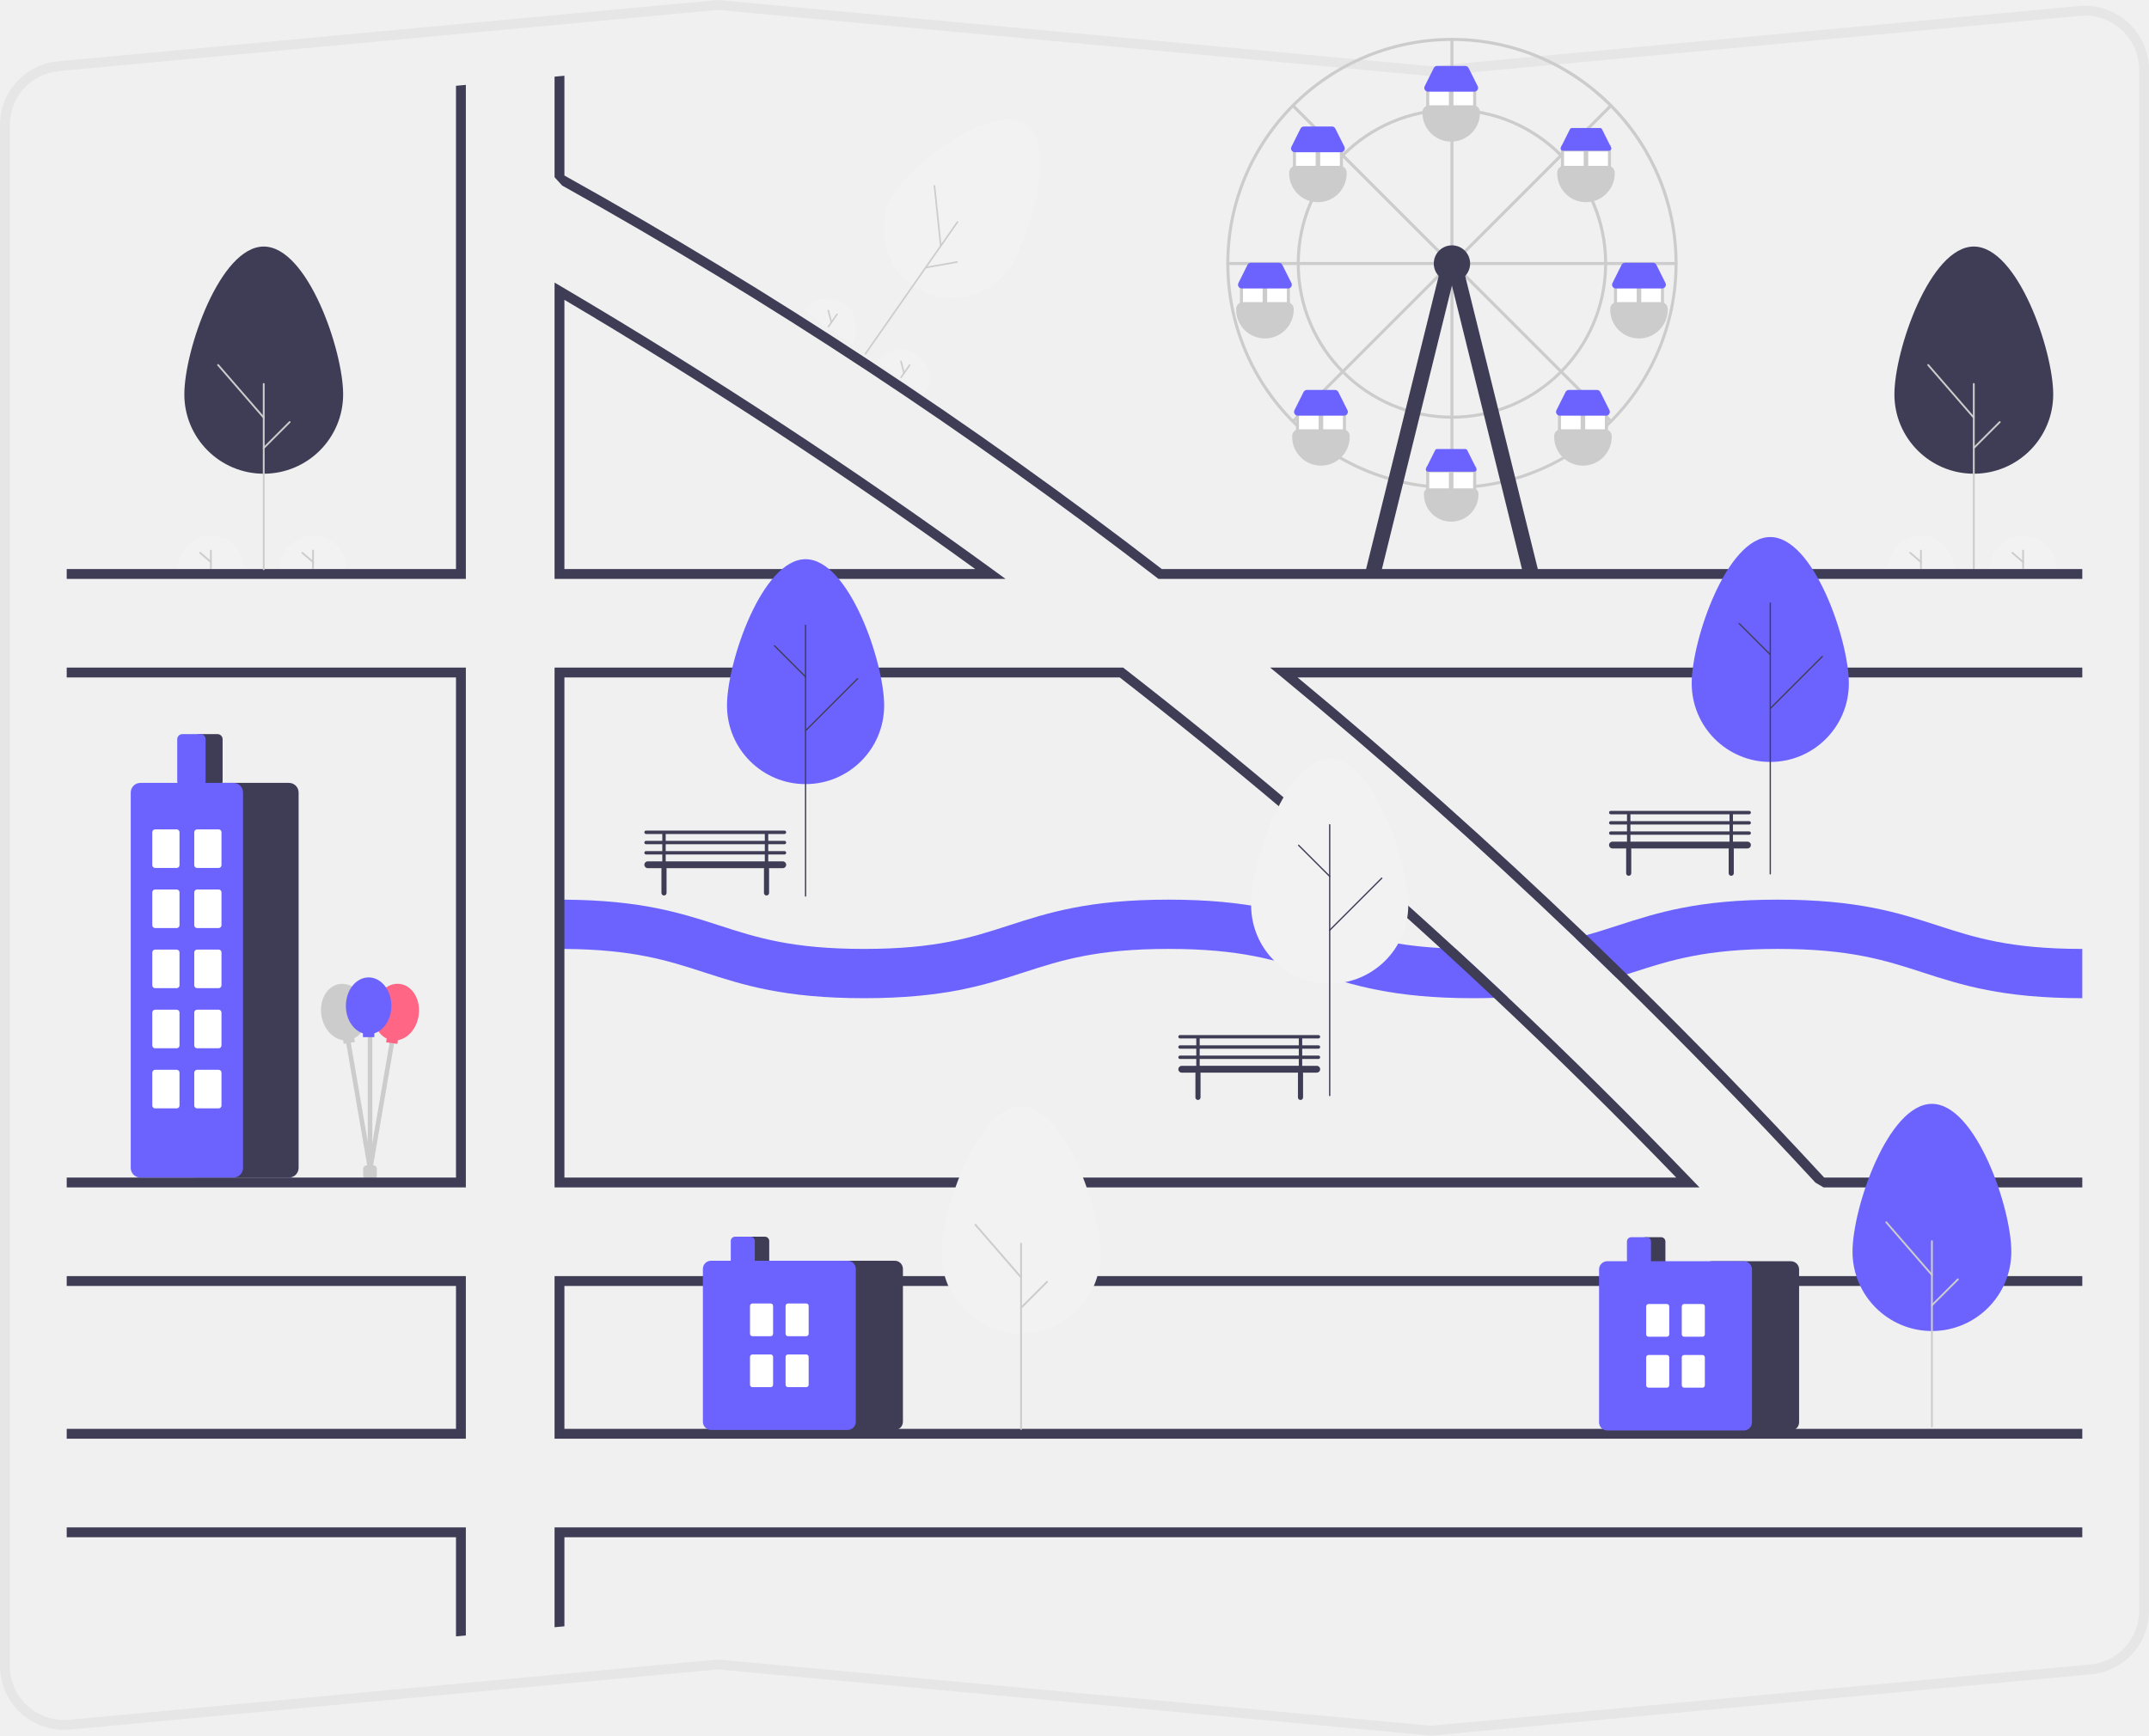
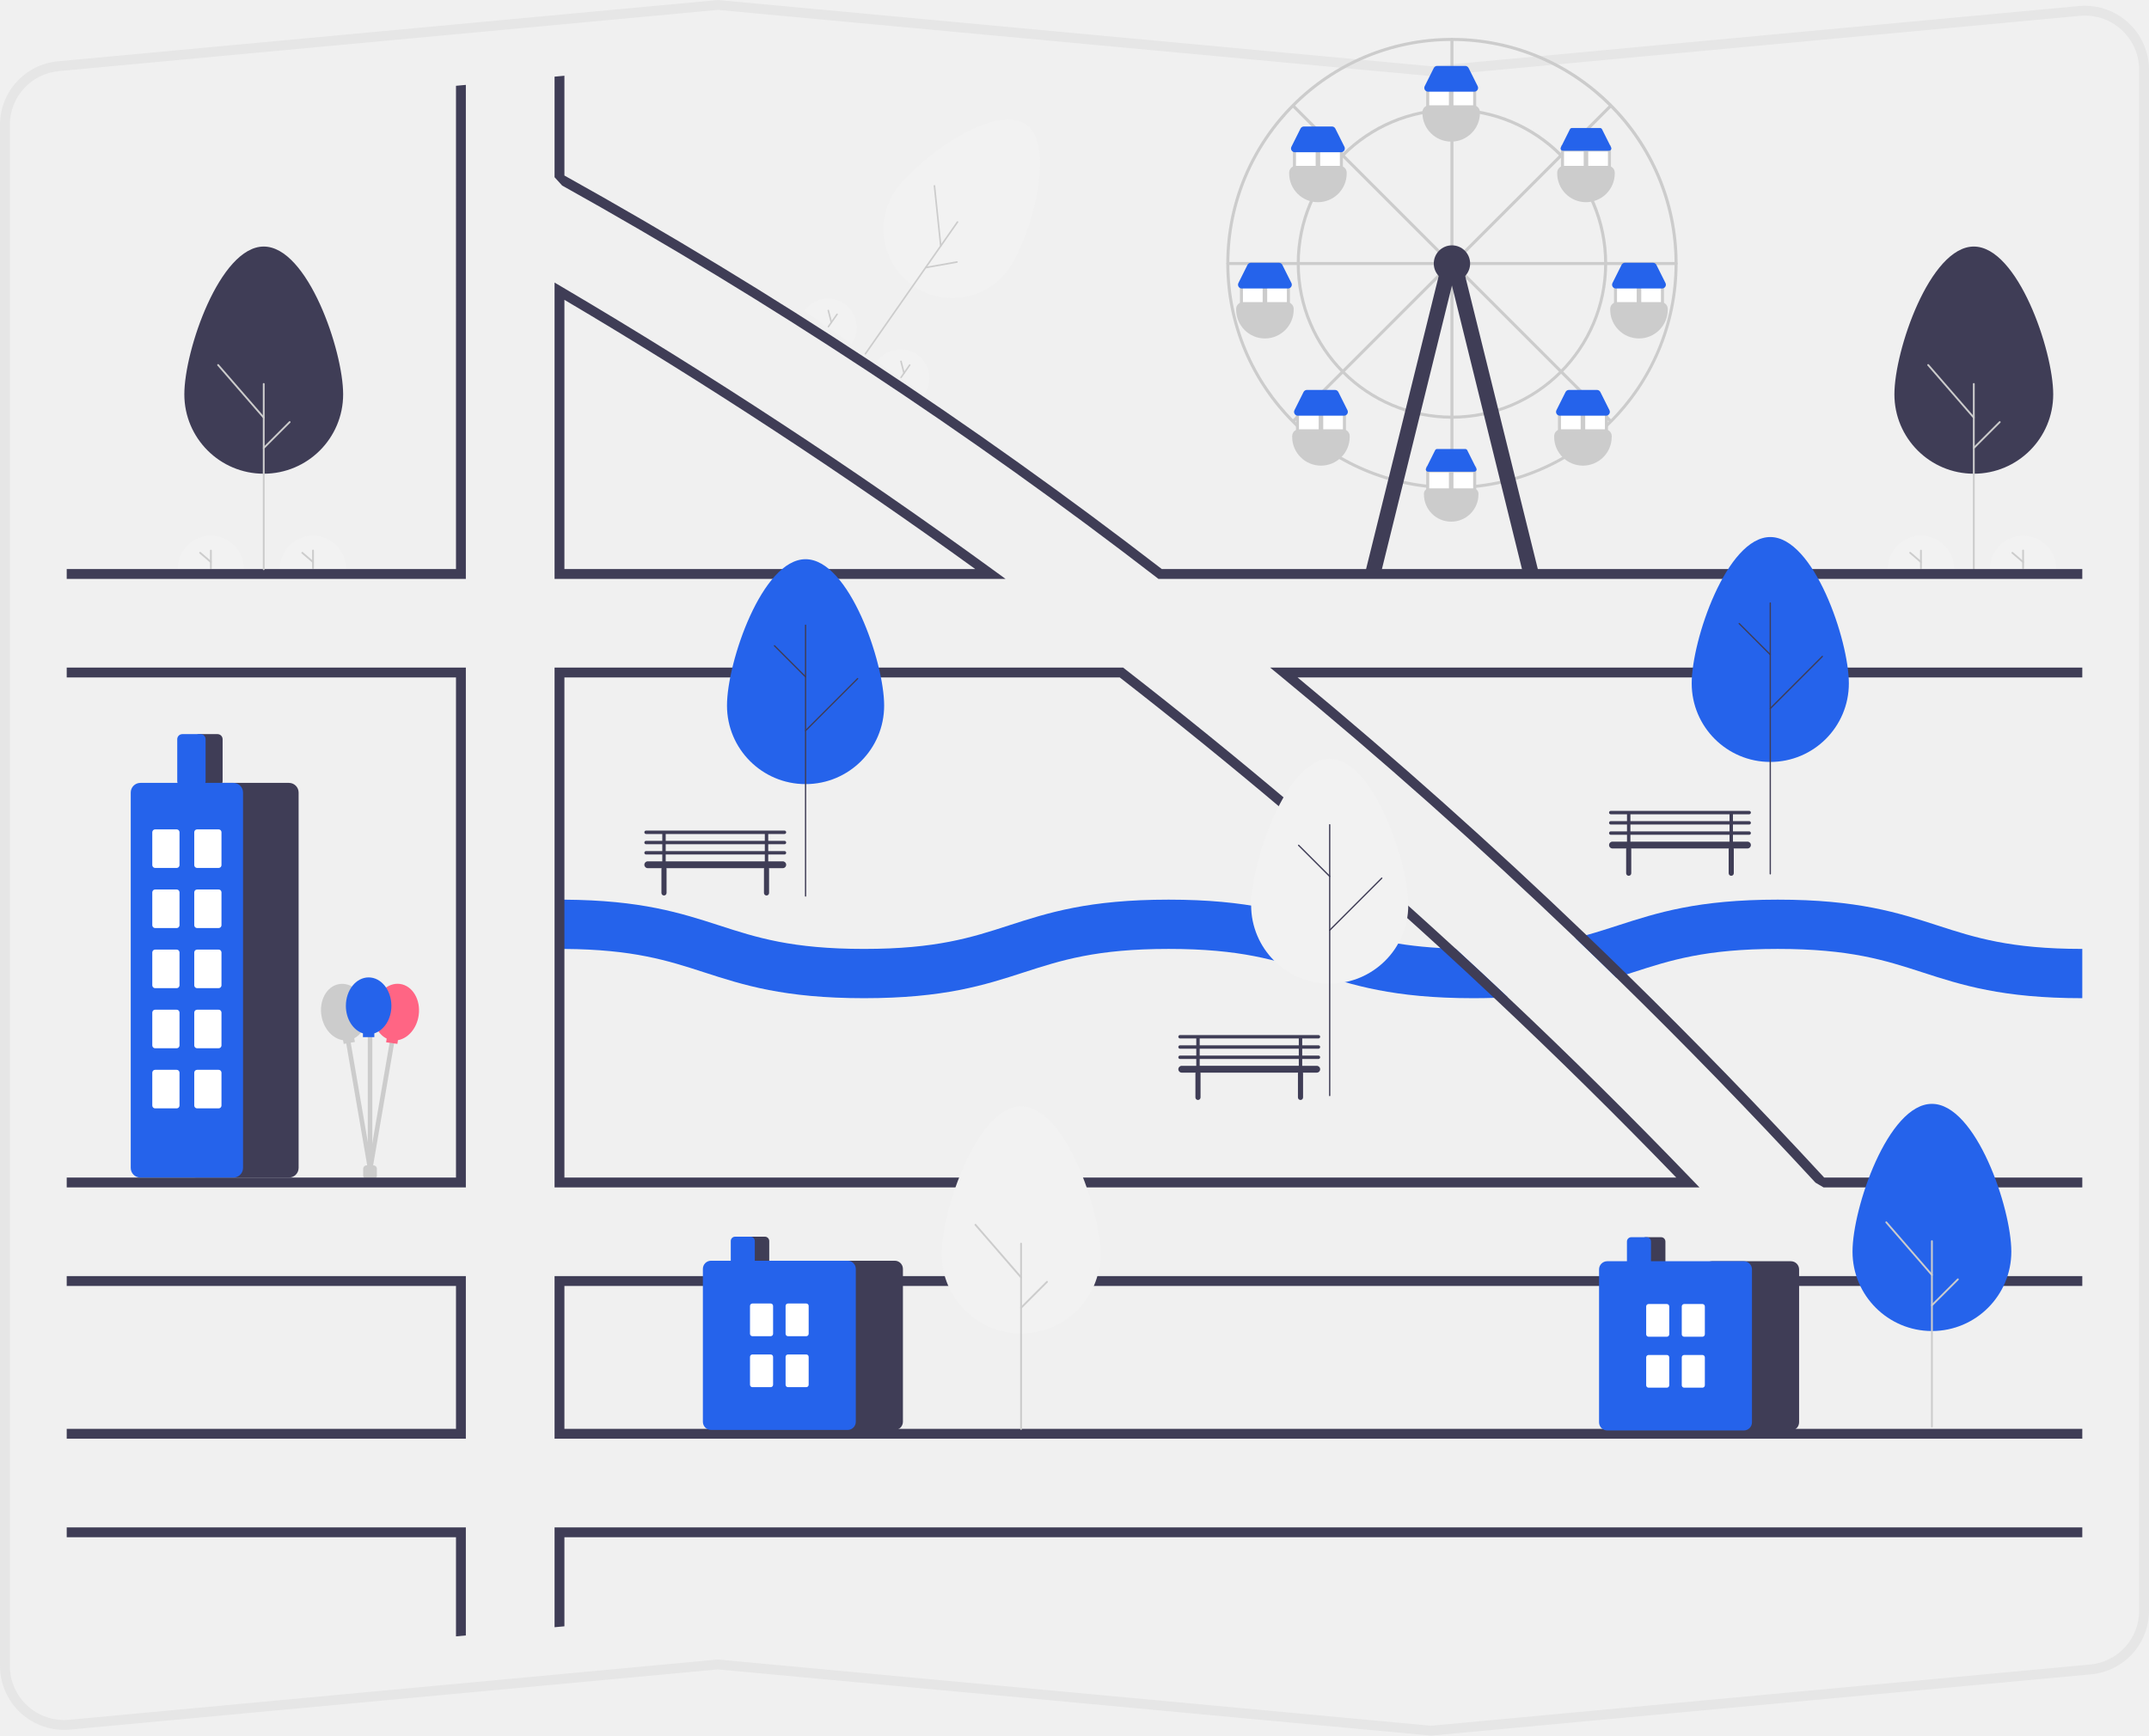
<svg xmlns="http://www.w3.org/2000/svg" data-name="Layer 1" width="721.112" height="582.535" viewBox="0 0 721.112 582.535">
  <path d="M364.762,554.448h-2.294a1.148,1.148,0,0,1-1.147-1.147v-2.294a1.148,1.148,0,0,1,1.147-1.147h2.294a1.148,1.148,0,0,1,1.147,1.147v2.294A1.148,1.148,0,0,1,364.762,554.448Z" transform="translate(-239.444 -158.7327)" fill="#ccc" />
  <path d="M363.658,551.921a.739.739,0,0,1-.13-.011.764.764,0,0,1-.624-.883l7.561-43.996a.765.765,0,0,1,1.507.259L364.411,551.286A.765.765,0,0,1,363.658,551.921Z" transform="translate(-239.444 -158.7327)" fill="#ccc" />
  <path d="M363.657,551.921a.765.765,0,0,1-.753-.635l-7.561-43.996a.765.765,0,0,1,1.507-.259l7.561,43.996a.764.764,0,0,1-.624.883A.741.741,0,0,1,363.657,551.921Z" transform="translate(-239.444 -158.7327)" fill="#ccc" />
  <path d="M379.935,499.5c.737-5.221-2.051-9.932-6.228-10.521s-8.16,3.165-8.897,8.386c-.622,4.403,1.269,8.433,4.381,9.945l-.177,1.255,3.781.534.177-1.255C376.38,507.253,379.313,503.904,379.935,499.5Z" transform="translate(-239.444 -158.7327)" fill="#ff6584" />
  <path d="M362.376,497.124c-.905-5.195-5.007-8.819-9.163-8.095s-6.791,5.522-5.886,10.716c.763,4.381,3.802,7.634,7.228,8.115l.218,1.249,3.762-.655-.218-1.249C361.379,505.594,363.139,501.505,362.376,497.124Z" transform="translate(-239.444 -158.7327)" fill="#ccc" />
  <path d="M363.615,551.008a.765.765,0,0,1-.765-.765V505.016a.765.765,0,1,1,1.529,0v45.228A.765.765,0,0,1,363.615,551.008Z" transform="translate(-239.444 -158.7327)" fill="#ccc" />
-   <path d="M370.78,496.328c0-5.273-3.419-9.547-7.638-9.547s-7.638,4.275-7.638,9.547c0,4.447,2.436,8.173,5.728,9.234v1.268h3.819v-1.268C368.344,504.501,370.78,500.775,370.78,496.328Z" transform="translate(-239.444 -158.7327)" fill="#6c63ff" />
+   <path d="M370.78,496.328c0-5.273-3.419-9.547-7.638-9.547s-7.638,4.275-7.638,9.547c0,4.447,2.436,8.173,5.728,9.234v1.268h3.819v-1.268C368.344,504.501,370.78,500.775,370.78,496.328Z" transform="translate(-239.444 -158.7327)" fill="#2563eb" />
  <path d="M719.635,741.267l-.153-.015L480.366,719.04,262.93,739.239A21.498,21.498,0,0,1,239.444,717.834V200.707a21.402,21.402,0,0,1,19.509-21.405l221.413-20.568.153.015,239.115,22.212L937.07,160.761A21.498,21.498,0,0,1,960.556,182.166V699.293a21.402,21.402,0,0,1-19.509,21.406ZM480.366,715.718l.153.015,239.115,22.212,221.106-20.539a18.11,18.11,0,0,0,16.508-18.113V182.166a18.191,18.191,0,0,0-19.873-18.113L719.635,184.282l-.153-.015L480.366,162.055,259.259,182.594l-.153-1.646.153,1.646a18.11,18.11,0,0,0-16.508,18.113V717.834a18.191,18.191,0,0,0,19.873,18.113Z" transform="translate(-239.444 -158.7327)" fill="#e6e6e6" />
  <path d="M928.414,291.083c0-14.705-11.929-49.6-26.644-49.6s-26.644,34.895-26.644,49.6a26.644,26.644,0,0,0,53.288,0Z" transform="translate(-239.444 -158.7327)" fill="#3f3d56" />
  <path d="M901.769,350.084a.305.305,0,0,1-.305-.305V287.581a.305.305,0,0,1,.609,0v62.199A.305.305,0,0,1,901.769,350.084Z" transform="translate(-239.444 -158.7327)" fill="#ccc" />
  <path d="M901.77,299.202a.304.304,0,0,1-.23-.105l-15.324-17.672a.305.305,0,0,1,.46-.399l15.324,17.672a.305.305,0,0,1-.23.504Z" transform="translate(-239.444 -158.7327)" fill="#ccc" />
  <path d="M901.769,309.4a.305.305,0,0,1-.215-.52l8.707-8.707a.305.305,0,0,1,.431.431l-8.707,8.707A.304.304,0,0,1,901.769,309.4Z" transform="translate(-239.444 -158.7327)" fill="#ccc" />
  <path d="M872.911,349.68a11.123,11.123,0,0,1,22.247,0" transform="translate(-239.444 -158.7327)" fill="#f2f2f2" />
  <path d="M884.034,349.68a.301.301,0,0,1-.301-.301v-5.862a.301.301,0,0,1,.601,0v5.862A.301.301,0,0,1,884.034,349.68Z" transform="translate(-239.444 -158.7327)" fill="#ccc" />
  <path d="M884.034,347.666a.299.299,0,0,1-.196-.073l-3.608-3.096a.301.301,0,1,1,.392-.456l3.608,3.096a.301.301,0,0,1-.196.529Z" transform="translate(-239.444 -158.7327)" fill="#ccc" />
  <path d="M907.183,349.68a11.123,11.123,0,0,1,22.247,0" transform="translate(-239.444 -158.7327)" fill="#f2f2f2" />
  <path d="M918.306,349.68a.301.301,0,0,1-.301-.301v-5.862a.301.301,0,1,1,.601,0v5.862A.301.301,0,0,1,918.306,349.68Z" transform="translate(-239.444 -158.7327)" fill="#ccc" />
  <path d="M918.306,347.666a.299.299,0,0,1-.196-.073l-3.608-3.096a.301.301,0,0,1,.392-.456L918.502,347.137a.301.301,0,0,1-.196.529Z" transform="translate(-239.444 -158.7327)" fill="#ccc" />
  <path d="M577.957,248.965c7.308-10.46,16.163-41.21,5.695-48.523s-36.294,11.581-43.601,22.042a23.12,23.12,0,0,0,37.906,26.481Z" transform="translate(-239.444 -158.7327)" fill="#f2f2f2" />
  <path d="M529.683,277.694a.264.264,0,0,1-.065-.368l30.909-44.244a.264.264,0,0,1,.433.303l-30.909,44.244A.264.264,0,0,1,529.683,277.694Z" transform="translate(-239.444 -158.7327)" fill="#ccc" />
  <path d="M554.969,241.5a.264.264,0,0,1-.112-.189L552.739,221.125a.264.264,0,0,1,.526-.055l2.118,20.186a.264.264,0,0,1-.414.244Z" transform="translate(-239.444 -158.7327)" fill="#ccc" />
  <path d="M549.901,248.754a.264.264,0,0,1,.105-.477l10.521-1.867a.264.264,0,1,1,.092.521l-10.521,1.867A.263.263,0,0,1,549.901,248.754Z" transform="translate(-239.444 -158.7327)" fill="#ccc" />
  <path d="M509.356,263.066a9.652,9.652,0,0,1,15.825,11.055" transform="translate(-239.444 -158.7327)" fill="#f2f2f2" />
  <path d="M517.269,268.594a.261.261,0,0,1-.064-.363l2.913-4.17a.261.261,0,0,1,.428.299l-2.913,4.17A.261.261,0,0,1,517.269,268.594Z" transform="translate(-239.444 -158.7327)" fill="#ccc" />
  <path d="M518.269,267.161a.26.26,0,0,1-.103-.149l-1.027-3.995a.261.261,0,1,1,.505-.13l1.028,3.995a.261.261,0,0,1-.402.279Z" transform="translate(-239.444 -158.7327)" fill="#ccc" />
  <path d="M533.735,280.097a9.652,9.652,0,1,1,15.825,11.055" transform="translate(-239.444 -158.7327)" fill="#f2f2f2" />
  <path d="M541.647,285.625a.261.261,0,0,1-.064-.363l2.913-4.17a.261.261,0,0,1,.428.299l-2.913,4.17A.261.261,0,0,1,541.647,285.625Z" transform="translate(-239.444 -158.7327)" fill="#ccc" />
  <path d="M542.648,284.192a.26.26,0,0,1-.103-.149l-1.028-3.995a.261.261,0,0,1,.505-.13l1.028,3.995a.261.261,0,0,1-.402.279Z" transform="translate(-239.444 -158.7327)" fill="#ccc" />
-   <path d="M727.888,477.138q8.818,8.099,17.521,16.314c-1.489.083-3.034.149-4.622.198-2.241.074-4.573.107-7.02.107-26.848,0-40.474-4.407-53.637-8.674-12.502-4.043-24.309-7.863-48.552-7.863-24.251,0-36.059,3.82-48.552,7.863-13.172,4.266-26.798,8.674-53.645,8.674-26.856,0-40.474-4.407-53.645-8.674-12.212-3.952-23.764-7.69-46.899-7.855-.546-.008-1.091-.008-1.654-.008v-16.537c.554,0,1.108,0,1.654.008,25.764.174,39.093,4.49,51.992,8.657,12.502,4.052,24.309,7.872,48.552,7.872s36.05-3.82,48.552-7.872c13.172-4.258,26.79-8.665,53.646-8.665,26.847,0,40.465,4.407,53.637,8.665,10.443,3.382,20.407,6.606,37.539,7.574C724.399,477.022,726.102,477.088,727.888,477.138Z" transform="translate(-239.444 -158.7327)" fill="#6c63ff" />
-   <path d="M938.17,477.22v16.537c-26.856,0-40.474-4.407-53.645-8.674-12.502-4.043-24.309-7.863-48.552-7.863-24.251,0-36.058,3.82-48.56,7.863-.678.223-1.364.438-2.051.661-1.174.38-2.365.761-3.572,1.133q-6.846-6.71-13.742-13.304c1.281-.314,2.522-.645,3.746-.984,3.646-1.009,7.061-2.117,10.534-3.241,13.172-4.258,26.79-8.665,53.645-8.665s40.474,4.407,53.646,8.665C902.119,473.4,913.927,477.22,938.17,477.22Z" transform="translate(-239.444 -158.7327)" fill="#6c63ff" />
+   <path d="M727.888,477.138q8.818,8.099,17.521,16.314c-1.489.083-3.034.149-4.622.198-2.241.074-4.573.107-7.02.107-26.848,0-40.474-4.407-53.637-8.674-12.502-4.043-24.309-7.863-48.552-7.863-24.251,0-36.059,3.82-48.552,7.863-13.172,4.266-26.798,8.674-53.645,8.674-26.856,0-40.474-4.407-53.645-8.674-12.212-3.952-23.764-7.69-46.899-7.855-.546-.008-1.091-.008-1.654-.008v-16.537c.554,0,1.108,0,1.654.008,25.764.174,39.093,4.49,51.992,8.657,12.502,4.052,24.309,7.872,48.552,7.872s36.05-3.82,48.552-7.872c13.172-4.258,26.79-8.665,53.646-8.665,26.847,0,40.465,4.407,53.637,8.665,10.443,3.382,20.407,6.606,37.539,7.574C724.399,477.022,726.102,477.088,727.888,477.138Z" transform="translate(-239.444 -158.7327)" fill="#2563eb" />
+   <path d="M938.17,477.22v16.537c-26.856,0-40.474-4.407-53.645-8.674-12.502-4.043-24.309-7.863-48.552-7.863-24.251,0-36.058,3.82-48.56,7.863-.678.223-1.364.438-2.051.661-1.174.38-2.365.761-3.572,1.133q-6.846-6.71-13.742-13.304c1.281-.314,2.522-.645,3.746-.984,3.646-1.009,7.061-2.117,10.534-3.241,13.172-4.258,26.79-8.665,53.645-8.665s40.474,4.407,53.646,8.665C902.119,473.4,913.927,477.22,938.17,477.22Z" transform="translate(-239.444 -158.7327)" fill="#2563eb" />
  <path d="M572.764,350.044C526.478,316.334,477.777,284.368,428.026,255.04l-2.497-1.472v99.469H576.874Zm-143.928-.314V259.365c47.329,27.997,93.673,58.375,137.868,90.365Zm378.18,204.734q-30.027-31.217-61.608-61.013Q736.702,485.228,727.888,477.138q-53.79-49.412-111.119-93.987l-.447-.347H425.529V557.267H809.712Zm-378.18-.504V386.111H615.189q55.279,43,107.564,90.812,9.078,8.297,18.033,16.727,31.304,29.419,61.145,60.31Zm378.18.504q-30.027-31.217-61.608-61.013Q736.702,485.228,727.888,477.138q-53.79-49.412-111.119-93.987l-.447-.347H425.529V557.267H809.712Zm-378.18-.504V386.111H615.189q55.279,43,107.564,90.812,9.078,8.297,18.033,16.727,31.304,29.419,61.145,60.31ZM572.764,350.044C526.478,316.334,477.777,284.368,428.026,255.04l-2.497-1.472v99.469H576.874Zm-143.928-.314V259.365c47.329,27.997,93.673,58.375,137.868,90.365Zm143.928.314C526.478,316.334,477.777,284.368,428.026,255.04l-2.497-1.472v99.469H576.874Zm-143.928-.314V259.365c47.329,27.997,93.673,58.375,137.868,90.365Zm378.18,204.734q-30.027-31.217-61.608-61.013Q736.702,485.228,727.888,477.138q-53.79-49.412-111.119-93.987l-.447-.347H425.529V557.267H809.712Zm-378.18-.504V386.111H615.189q55.279,43,107.564,90.812,9.078,8.297,18.033,16.727,31.304,29.419,61.145,60.31ZM261.831,587.033v3.307H392.455v47.957H261.831v3.307H395.763V587.033Zm163.698,84.338v33.512l3.307-.306V674.678H938.17v-3.307Zm512.641-81.03V587.033H425.529v54.571H938.17v-3.307H428.836V590.34ZM629.304,349.73A1613.795,1613.795,0,0,0,428.836,217.642v-33.487l-3.307.306v33.746l2.547,2.8A1610.478,1610.478,0,0,1,627.732,352.69l.447.347H938.17V349.73Zm-236.849,0H261.831v3.307H395.763V187.223l-3.307.306Zm545.714,33.074H665.652l3.564,2.927q50.329,41.412,98.832,87.844,6.896,6.598,13.742,13.304,34.082,33.301,66.834,68.777l2.727,1.612h86.82v-3.307h-86.612q-32.396-35.124-66.197-68.214-6.759-6.623-13.568-13.155-47.453-45.53-96.931-86.479H938.17ZM261.831,671.371V674.678H392.455v33.272l3.307-.306V671.371Zm0-288.567v3.307H392.455V553.959H261.831v3.307H395.763V382.803Zm310.933-32.759C526.478,316.334,477.777,284.368,428.026,255.04l-2.497-1.472v99.469H576.874Zm-143.928-.314V259.365c47.329,27.997,93.673,58.375,137.868,90.365Zm378.18,204.734q-30.027-31.217-61.608-61.013Q736.702,485.228,727.888,477.138q-53.79-49.412-111.119-93.987l-.447-.347H425.529V557.267H809.712Zm-378.18-.504V386.111H615.189q55.279,43,107.564,90.812,9.078,8.297,18.033,16.727,31.304,29.419,61.145,60.31ZM572.764,350.044C526.478,316.334,477.777,284.368,428.026,255.04l-2.497-1.472v99.469H576.874Zm-143.928-.314V259.365c47.329,27.997,93.673,58.375,137.868,90.365Zm378.18,204.734q-30.027-31.217-61.608-61.013Q736.702,485.228,727.888,477.138q-53.79-49.412-111.119-93.987l-.447-.347H425.529V557.267H809.712Zm-378.18-.504V386.111H615.189q55.279,43,107.564,90.812,9.078,8.297,18.033,16.727,31.304,29.419,61.145,60.31Z" transform="translate(-239.444 -158.7327)" fill="#3f3d56" />
  <path d="M659.267,462.514c0-14.562,11.805-49.117,26.367-49.117s26.367,34.555,26.367,49.117a26.367,26.367,0,1,1-52.734,0Z" transform="translate(-239.444 -158.7327)" fill="#f2f2f2" />
  <path d="M685.634,526.661a.217.217,0,0,1-.217-.217V435.54a.217.217,0,0,1,.434,0v90.904A.217.217,0,0,1,685.634,526.661Z" transform="translate(-239.444 -158.7327)" fill="#3f3d56" />
  <path d="M685.634,453.09a.216.216,0,0,1-.153-.064l-10.436-10.436a.217.217,0,1,1,.307-.307l10.436,10.436a.217.217,0,0,1-.153.37Z" transform="translate(-239.444 -158.7327)" fill="#3f3d56" />
  <path d="M685.634,471.156a.217.217,0,0,1-.153-.37l17.477-17.477a.217.217,0,1,1,.307.307l-17.477,17.477A.216.216,0,0,1,685.634,471.156Z" transform="translate(-239.444 -158.7327)" fill="#3f3d56" />
-   <path d="M807.107,388.098c0-14.562,11.805-49.117,26.367-49.117s26.367,34.555,26.367,49.117a26.367,26.367,0,0,1-52.734,0Z" transform="translate(-239.444 -158.7327)" fill="#6c63ff" />
+   <path d="M807.107,388.098c0-14.562,11.805-49.117,26.367-49.117s26.367,34.555,26.367,49.117a26.367,26.367,0,0,1-52.734,0Z" transform="translate(-239.444 -158.7327)" fill="#2563eb" />
  <path d="M833.474,452.246a.217.217,0,0,1-.217-.217V361.124a.217.217,0,0,1,.434,0V452.029A.217.217,0,0,1,833.474,452.246Z" transform="translate(-239.444 -158.7327)" fill="#3f3d56" />
  <path d="M833.474,378.674a.216.216,0,0,1-.153-.064l-10.436-10.436a.217.217,0,0,1,.307-.307l10.436,10.436a.217.217,0,0,1-.153.37Z" transform="translate(-239.444 -158.7327)" fill="#3f3d56" />
  <path d="M833.474,396.741a.217.217,0,0,1-.153-.37l17.477-17.477a.217.217,0,0,1,.307.307l-17.477,17.477A.216.216,0,0,1,833.474,396.741Z" transform="translate(-239.444 -158.7327)" fill="#3f3d56" />
-   <path d="M483.392,395.539c0-14.562,11.805-49.117,26.367-49.117s26.367,34.555,26.367,49.117a26.367,26.367,0,0,1-52.734,0Z" transform="translate(-239.444 -158.7327)" fill="#6c63ff" />
+   <path d="M483.392,395.539c0-14.562,11.805-49.117,26.367-49.117s26.367,34.555,26.367,49.117a26.367,26.367,0,0,1-52.734,0Z" transform="translate(-239.444 -158.7327)" fill="#2563eb" />
  <path d="M509.759,459.687a.217.217,0,0,1-.217-.217V368.566a.217.217,0,1,1,.434,0v90.904A.217.217,0,0,1,509.759,459.687Z" transform="translate(-239.444 -158.7327)" fill="#3f3d56" />
  <path d="M509.759,386.116a.216.216,0,0,1-.153-.064l-10.436-10.436a.217.217,0,0,1,.307-.307l10.436,10.436a.217.217,0,0,1-.153.37Z" transform="translate(-239.444 -158.7327)" fill="#3f3d56" />
  <path d="M509.759,404.182a.217.217,0,0,1-.153-.37l17.477-17.477a.217.217,0,0,1,.307.307l-17.477,17.477A.216.216,0,0,1,509.759,404.182Z" transform="translate(-239.444 -158.7327)" fill="#3f3d56" />
  <path d="M726.655,322.894a75.718,75.718,0,1,1,75.718-75.718A75.804,75.804,0,0,1,726.655,322.894Zm0-150.419a74.701,74.701,0,1,0,74.701,74.701A74.786,74.786,0,0,0,726.655,172.475Z" transform="translate(-239.444 -158.7327)" fill="#ccc" />
  <path d="M726.655,241.586a.508.508,0,0,1-.508-.508V171.967a.508.508,0,1,1,1.016,0v69.111A.508.508,0,0,1,726.655,241.586Z" transform="translate(-239.444 -158.7327)" fill="#ccc" />
  <path d="M801.865,247.685H732.754a.508.508,0,0,1,0-1.016H801.865a.508.508,0,1,1,0,1.016Z" transform="translate(-239.444 -158.7327)" fill="#ccc" />
  <path d="M720.557,247.685H651.479a.508.508,0,0,1,0-1.016h69.079a.508.508,0,1,1,0,1.016Z" transform="translate(-239.444 -158.7327)" fill="#ccc" />
  <path d="M726.655,322.894a.508.508,0,0,1-.508-.508V253.274a.508.508,0,1,1,1.016,0v69.111A.508.508,0,0,1,726.655,322.894Z" transform="translate(-239.444 -158.7327)" fill="#ccc" />
  <path d="M731.136,243.555a.508.508,0,0,1-.359-.867l48.654-48.654a.508.508,0,0,1,.719.719l-48.654,48.654A.506.506,0,0,1,731.136,243.555Z" transform="translate(-239.444 -158.7327)" fill="#ccc" />
  <path d="M722.175,243.555a.506.506,0,0,1-.359-.149l-48.654-48.654a.508.508,0,0,1,.719-.719l48.654,48.654a.508.508,0,0,1-.359.867Z" transform="translate(-239.444 -158.7327)" fill="#ccc" />
  <path d="M779.79,300.468a.506.506,0,0,1-.359-.149L730.777,251.665a.508.508,0,0,1,.719-.719l48.654,48.654a.508.508,0,0,1-.359.867Z" transform="translate(-239.444 -158.7327)" fill="#ccc" />
  <path d="M673.521,300.468a.508.508,0,0,1-.359-.867l48.654-48.654a.508.508,0,0,1,.719.719l-48.654,48.654A.506.506,0,0,1,673.521,300.468Z" transform="translate(-239.444 -158.7327)" fill="#ccc" />
  <path d="M726.655,299.264a52.088,52.088,0,1,1,52.088-52.088A52.147,52.147,0,0,1,726.655,299.264Zm0-103.159a51.071,51.071,0,1,0,51.071,51.071A51.129,51.129,0,0,0,726.655,196.105Z" transform="translate(-239.444 -158.7327)" fill="#ccc" />
  <circle cx="487.212" cy="88.444" r="6.098" fill="#3f3d56" />
  <polygon points="463.603 191.448 458.246 191.603 484.395 86.058 489.255 87.541 463.603 191.448" fill="#3f3d56" />
  <polygon points="510.82 191.448 516.177 191.603 490.028 86.058 485.168 87.541 510.82 191.448" fill="#3f3d56" />
  <rect x="478.573" y="28.479" width="16.77" height="9.147" fill="#ccc" />
  <rect x="479.589" y="30.512" width="6.606" height="7.114" fill="#fff" />
  <rect x="487.72" y="30.512" width="6.606" height="7.114" fill="#fff" />
  <path d="M726.401,206.268a9.666,9.666,0,0,1-9.655-9.655v-.254a2.289,2.289,0,0,1,2.287-2.287h14.737a2.289,2.289,0,0,1,2.287,2.287v.254A9.666,9.666,0,0,1,726.401,206.268Z" transform="translate(-239.444 -158.7327)" fill="#ccc" />
-   <path d="M734.158,189.499H718.645a1.27,1.27,0,0,1-1.136-1.839l3.049-6.098a1.263,1.263,0,0,1,1.136-.702h9.415a1.263,1.263,0,0,1,1.136.702l3.049,6.098a1.27,1.27,0,0,1-1.136,1.839Z" transform="translate(-239.444 -158.7327)" fill="#6c63ff" />
+   <path d="M734.158,189.499H718.645a1.27,1.27,0,0,1-1.136-1.839l3.049-6.098a1.263,1.263,0,0,1,1.136-.702h9.415a1.263,1.263,0,0,1,1.136.702l3.049,6.098a1.27,1.27,0,0,1-1.136,1.839Z" transform="translate(-239.444 -158.7327)" fill="#2563eb" />
  <rect x="523.8" y="48.806" width="16.77" height="9.147" fill="#ccc" />
  <rect x="524.816" y="50.839" width="6.606" height="7.114" fill="#fff" />
  <rect x="532.947" y="50.839" width="6.606" height="7.114" fill="#fff" />
  <path d="M771.629,226.595a9.666,9.666,0,0,1-9.655-9.655V216.686a2.289,2.289,0,0,1,2.287-2.287h14.737a2.289,2.289,0,0,1,2.287,2.287v.254A9.666,9.666,0,0,1,771.629,226.595Z" transform="translate(-239.444 -158.7327)" fill="#ccc" />
-   <path d="M766.921,201.695a.758.758,0,0,0-.682.421l-3.049,6.098a.762.762,0,0,0,.682,1.103H779.385a.762.762,0,0,0,.682-1.103l-3.049-6.098a.758.758,0,0,0-.682-.421Z" transform="translate(-239.444 -158.7327)" fill="#6c63ff" />
+   <path d="M766.921,201.695a.758.758,0,0,0-.682.421l-3.049,6.098a.762.762,0,0,0,.682,1.103H779.385a.762.762,0,0,0,.682-1.103l-3.049-6.098a.758.758,0,0,0-.682-.421Z" transform="translate(-239.444 -158.7327)" fill="#2563eb" />
  <rect x="541.586" y="94.542" width="16.77" height="9.147" fill="#ccc" />
  <rect x="542.602" y="96.574" width="6.606" height="7.114" fill="#fff" />
  <rect x="550.733" y="96.574" width="6.606" height="7.114" fill="#fff" />
  <path d="M789.415,272.331a9.666,9.666,0,0,1-9.655-9.655v-.254a2.289,2.289,0,0,1,2.287-2.287h14.737a2.289,2.289,0,0,1,2.287,2.287v.254A9.666,9.666,0,0,1,789.415,272.331Z" transform="translate(-239.444 -158.7327)" fill="#ccc" />
-   <path d="M797.172,255.561H781.658a1.27,1.27,0,0,1-1.136-1.839l3.049-6.098a1.263,1.263,0,0,1,1.136-.702h9.415a1.263,1.263,0,0,1,1.136.702l3.049,6.098a1.27,1.27,0,0,1-1.136,1.839Z" transform="translate(-239.444 -158.7327)" fill="#6c63ff" />
+   <path d="M797.172,255.561H781.658a1.27,1.27,0,0,1-1.136-1.839l3.049-6.098a1.263,1.263,0,0,1,1.136-.702h9.415a1.263,1.263,0,0,1,1.136.702l3.049,6.098a1.27,1.27,0,0,1-1.136,1.839Z" transform="translate(-239.444 -158.7327)" fill="#2563eb" />
  <rect x="522.784" y="137.228" width="16.77" height="9.147" fill="#ccc" />
  <rect x="523.8" y="139.261" width="6.606" height="7.114" fill="#fff" />
  <rect x="531.931" y="139.261" width="6.606" height="7.114" fill="#fff" />
  <path d="M770.612,315.017a9.666,9.666,0,0,1-9.655-9.655V305.108a2.289,2.289,0,0,1,2.287-2.287h14.737a2.289,2.289,0,0,1,2.287,2.287v.254A9.666,9.666,0,0,1,770.612,315.017Z" transform="translate(-239.444 -158.7327)" fill="#ccc" />
-   <path d="M778.369,298.248h-15.513a1.27,1.27,0,0,1-1.136-1.839l3.049-6.098a1.263,1.263,0,0,1,1.136-.702h9.415a1.263,1.263,0,0,1,1.136.702l3.049,6.098a1.27,1.27,0,0,1-1.136,1.839Z" transform="translate(-239.444 -158.7327)" fill="#6c63ff" />
+   <path d="M778.369,298.248h-15.513a1.27,1.27,0,0,1-1.136-1.839l3.049-6.098a1.263,1.263,0,0,1,1.136-.702h9.415a1.263,1.263,0,0,1,1.136.702l3.049,6.098a1.27,1.27,0,0,1-1.136,1.839Z" transform="translate(-239.444 -158.7327)" fill="#2563eb" />
  <rect x="673.297" y="207.539" width="16.77" height="9.147" transform="translate(1123.921 265.4922) rotate(-180)" fill="#ccc" />
  <rect x="682.444" y="209.572" width="6.606" height="7.114" transform="translate(1132.051 267.5249) rotate(-180)" fill="#fff" />
  <rect x="674.314" y="209.572" width="6.606" height="7.114" transform="translate(1115.79 267.5249) rotate(-180)" fill="#fff" />
  <path d="M681.682,226.595a9.666,9.666,0,0,1-9.655-9.655V216.686a2.289,2.289,0,0,1,2.287-2.287h14.737a2.289,2.289,0,0,1,2.287,2.287v.254A9.666,9.666,0,0,1,681.682,226.595Z" transform="translate(-239.444 -158.7327)" fill="#ccc" />
-   <path d="M689.439,209.826H673.926a1.27,1.27,0,0,1-1.136-1.839l3.049-6.098a1.263,1.263,0,0,1,1.136-.702h9.415a1.263,1.263,0,0,1,1.136.702l3.049,6.098a1.27,1.27,0,0,1-1.136,1.839Z" transform="translate(-239.444 -158.7327)" fill="#6c63ff" />
+   <path d="M689.439,209.826H673.926a1.27,1.27,0,0,1-1.136-1.839l3.049-6.098a1.263,1.263,0,0,1,1.136-.702h9.415a1.263,1.263,0,0,1,1.136.702l3.049,6.098a1.27,1.27,0,0,1-1.136,1.839Z" transform="translate(-239.444 -158.7327)" fill="#2563eb" />
  <rect x="655.511" y="253.274" width="16.77" height="9.147" transform="translate(1088.348 356.9633) rotate(-180)" fill="#ccc" />
  <rect x="664.658" y="255.307" width="6.606" height="7.114" transform="translate(1096.479 358.9959) rotate(-180)" fill="#fff" />
  <rect x="656.528" y="255.307" width="6.606" height="7.114" transform="translate(1080.218 358.9959) rotate(-180)" fill="#fff" />
  <path d="M663.896,272.331a9.666,9.666,0,0,1-9.655-9.655v-.254a2.289,2.289,0,0,1,2.287-2.287h14.737a2.289,2.289,0,0,1,2.287,2.287v.254A9.666,9.666,0,0,1,663.896,272.331Z" transform="translate(-239.444 -158.7327)" fill="#ccc" />
-   <path d="M671.653,255.561H656.139a1.27,1.27,0,0,1-1.136-1.839l3.049-6.098a1.263,1.263,0,0,1,1.136-.702h9.415a1.263,1.263,0,0,1,1.136.702l3.049,6.098a1.27,1.27,0,0,1-1.136,1.839Z" transform="translate(-239.444 -158.7327)" fill="#6c63ff" />
+   <path d="M671.653,255.561H656.139a1.27,1.27,0,0,1-1.136-1.839l3.049-6.098a1.263,1.263,0,0,1,1.136-.702h9.415a1.263,1.263,0,0,1,1.136.702l3.049,6.098a1.27,1.27,0,0,1-1.136,1.839Z" transform="translate(-239.444 -158.7327)" fill="#2563eb" />
  <rect x="674.314" y="295.961" width="16.77" height="9.147" transform="translate(1125.953 442.3363) rotate(-180)" fill="#ccc" />
  <rect x="683.461" y="297.994" width="6.606" height="7.114" transform="translate(1134.084 444.3689) rotate(-180)" fill="#fff" />
  <rect x="675.33" y="297.994" width="6.606" height="7.114" transform="translate(1117.822 444.3689) rotate(-180)" fill="#fff" />
  <path d="M682.699,315.017a9.666,9.666,0,0,1-9.655-9.655V305.108a2.289,2.289,0,0,1,2.287-2.287h14.737a2.289,2.289,0,0,1,2.287,2.287v.254A9.666,9.666,0,0,1,682.699,315.017Z" transform="translate(-239.444 -158.7327)" fill="#ccc" />
-   <path d="M690.455,298.248h-15.513a1.27,1.27,0,0,1-1.136-1.839l3.049-6.098a1.263,1.263,0,0,1,1.136-.702h9.415a1.263,1.263,0,0,1,1.136.702l3.049,6.098a1.27,1.27,0,0,1-1.136,1.839Z" transform="translate(-239.444 -158.7327)" fill="#6c63ff" />
+   <path d="M690.455,298.248h-15.513a1.27,1.27,0,0,1-1.136-1.839l3.049-6.098a1.263,1.263,0,0,1,1.136-.702h9.415a1.263,1.263,0,0,1,1.136.702l3.049,6.098a1.27,1.27,0,0,1-1.136,1.839Z" transform="translate(-239.444 -158.7327)" fill="#2563eb" />
  <rect x="478.573" y="156.539" width="16.77" height="9.147" fill="#ccc" />
  <rect x="479.589" y="158.571" width="6.606" height="7.114" fill="#fff" />
  <rect x="487.72" y="158.571" width="6.606" height="7.114" fill="#fff" />
  <path d="M719.033,322.64a1.781,1.781,0,0,0-1.779,1.779v.254a9.147,9.147,0,1,0,18.294,0v-.254a1.781,1.781,0,0,0-1.779-1.779Z" transform="translate(-239.444 -158.7327)" fill="#ccc" />
-   <path d="M721.694,309.427a.758.758,0,0,0-.682.421l-3.049,6.098a.762.762,0,0,0,.682,1.103h15.513a.762.762,0,0,0,.682-1.103l-3.049-6.098a.758.758,0,0,0-.682-.421Z" transform="translate(-239.444 -158.7327)" fill="#6c63ff" />
+   <path d="M721.694,309.427a.758.758,0,0,0-.682.421l-3.049,6.098a.762.762,0,0,0,.682,1.103h15.513a.762.762,0,0,0,.682-1.103l-3.049-6.098a.758.758,0,0,0-.682-.421Z" transform="translate(-239.444 -158.7327)" fill="#2563eb" />
  <path d="M502.678,442.09a.573.573,0,0,0,0-1.147H497.231v-2.294h5.447a.573.573,0,0,0,0-1.147H456.233a.573.573,0,0,0,0,1.147h5.447v2.294h-5.447a.573.573,0,0,0,0,1.147h5.447v2.294h-5.447a.573.573,0,0,0,0,1.147h5.447v2.294h-4.874a1.147,1.147,0,0,0,0,2.294h4.64a.855.855,0,0,0-.053.287v8.028a.86.86,0,1,0,1.72,0V450.404a.855.855,0,0,0-.053-.287h32.789a.855.855,0,0,0-.053.287v8.028a.86.86,0,1,0,1.72,0V450.404a.855.855,0,0,0-.053-.287h4.64a1.147,1.147,0,0,0,0-2.294H497.231v-2.294h5.447a.573.573,0,0,0,0-1.147H497.231v-2.294Zm-39.851-3.44H496.084v2.294H462.827Zm33.257,9.174H462.827v-2.294H496.084Zm0-3.44H462.827v-2.294H496.084Z" transform="translate(-239.444 -158.7327)" fill="#3f3d56" />
  <path d="M681.86,510.718a.573.573,0,0,0,0-1.147h-5.447v-2.294h5.447a.573.573,0,0,0,0-1.147H635.415a.573.573,0,0,0,0,1.147h5.447v2.294H635.415a.573.573,0,0,0,0,1.147h5.447v2.294H635.415a.573.573,0,0,0,0,1.147h5.447v2.294h-4.874a1.147,1.147,0,0,0,0,2.294h4.64a.855.855,0,0,0-.053.287v8.028a.86.86,0,1,0,1.72,0v-8.028a.855.855,0,0,0-.053-.287h32.789a.855.855,0,0,0-.053.287v8.028a.86.86,0,0,0,1.72,0v-8.028a.855.855,0,0,0-.053-.287h4.64a1.147,1.147,0,0,0,0-2.294h-4.874V514.158h5.447a.573.573,0,0,0,0-1.147h-5.447v-2.294Zm-39.851-3.44h33.257v2.294H642.009Zm33.257,9.174H642.009V514.158h33.257Zm0-3.44H642.009v-2.294h33.257Z" transform="translate(-239.444 -158.7327)" fill="#3f3d56" />
  <path d="M826.393,435.475a.573.573,0,0,0,0-1.147h-5.447v-2.294h5.447a.573.573,0,0,0,0-1.147H779.948a.573.573,0,0,0,0,1.147h5.447v2.294h-5.447a.573.573,0,0,0,0,1.147h5.447v2.294h-5.447a.573.573,0,0,0,0,1.147h5.447v2.294h-4.874a1.147,1.147,0,0,0,0,2.294h4.64a.855.855,0,0,0-.053.287v8.028a.86.86,0,0,0,1.72,0v-8.028a.855.855,0,0,0-.053-.287h32.789a.855.855,0,0,0-.053.287v8.028a.86.86,0,0,0,1.72,0v-8.028a.855.855,0,0,0-.053-.287h4.64a1.147,1.147,0,1,0,0-2.294h-4.874v-2.294h5.447a.573.573,0,0,0,0-1.147h-5.447V435.475Zm-39.851-3.44h33.257v2.294H786.542Zm33.257,9.174H786.542v-2.294h33.257Zm0-3.44H786.542V435.475h33.257Z" transform="translate(-239.444 -158.7327)" fill="#3f3d56" />
  <path d="M608.717,579.65c0-14.705-11.929-49.6-26.644-49.6s-26.644,34.895-26.644,49.6a26.644,26.644,0,0,0,53.288,0Z" transform="translate(-239.444 -158.7327)" fill="#f2f2f2" />
  <path d="M582.072,638.651a.305.305,0,0,1-.305-.305V576.148a.305.305,0,1,1,.609,0v62.199A.305.305,0,0,1,582.072,638.651Z" transform="translate(-239.444 -158.7327)" fill="#ccc" />
  <path d="M582.072,587.769a.304.304,0,0,1-.23-.105L566.518,569.992a.305.305,0,0,1,.46-.399l15.324,17.672a.305.305,0,0,1-.23.504Z" transform="translate(-239.444 -158.7327)" fill="#ccc" />
  <path d="M582.072,597.967a.305.305,0,0,1-.215-.52l8.707-8.707a.305.305,0,0,1,.431.431l-8.707,8.707A.304.304,0,0,1,582.072,597.967Z" transform="translate(-239.444 -158.7327)" fill="#ccc" />
  <path d="M354.587,291.083c0-14.705-11.929-49.6-26.644-49.6s-26.644,34.895-26.644,49.6a26.644,26.644,0,0,0,53.288,0Z" transform="translate(-239.444 -158.7327)" fill="#3f3d56" />
  <path d="M327.942,350.084a.305.305,0,0,1-.305-.305V287.581a.305.305,0,0,1,.609,0v62.199A.305.305,0,0,1,327.942,350.084Z" transform="translate(-239.444 -158.7327)" fill="#ccc" />
  <path d="M327.943,299.202a.304.304,0,0,1-.23-.105l-15.324-17.672a.305.305,0,0,1,.46-.399l15.324,17.672a.305.305,0,0,1-.23.504Z" transform="translate(-239.444 -158.7327)" fill="#ccc" />
  <path d="M327.942,309.4a.305.305,0,0,1-.215-.52l8.707-8.707a.305.305,0,0,1,.431.431l-8.707,8.707A.304.304,0,0,1,327.942,309.4Z" transform="translate(-239.444 -158.7327)" fill="#ccc" />
  <path d="M299.084,349.68a11.123,11.123,0,0,1,22.247,0" transform="translate(-239.444 -158.7327)" fill="#f2f2f2" />
  <path d="M310.207,349.68a.301.301,0,0,1-.301-.301v-5.862a.301.301,0,0,1,.601,0v5.862A.301.301,0,0,1,310.207,349.68Z" transform="translate(-239.444 -158.7327)" fill="#ccc" />
  <path d="M310.207,347.666a.299.299,0,0,1-.196-.073L306.404,344.497a.301.301,0,1,1,.392-.456l3.608,3.096a.301.301,0,0,1-.196.529Z" transform="translate(-239.444 -158.7327)" fill="#ccc" />
  <path d="M333.356,349.68a11.123,11.123,0,0,1,22.247,0" transform="translate(-239.444 -158.7327)" fill="#f2f2f2" />
  <path d="M344.479,349.68a.301.301,0,0,1-.301-.301v-5.862a.301.301,0,1,1,.601,0v5.862A.301.301,0,0,1,344.479,349.68Z" transform="translate(-239.444 -158.7327)" fill="#ccc" />
  <path d="M344.479,347.666a.299.299,0,0,1-.196-.073l-3.608-3.096a.301.301,0,0,1,.392-.456L344.675,347.137a.301.301,0,0,1-.196.529Z" transform="translate(-239.444 -158.7327)" fill="#ccc" />
-   <path d="M914.357,578.823c0-14.705-11.929-49.6-26.644-49.6s-26.644,34.895-26.644,49.6a26.644,26.644,0,0,0,53.288,0Z" transform="translate(-239.444 -158.7327)" fill="#6c63ff" />
+   <path d="M914.357,578.823c0-14.705-11.929-49.6-26.644-49.6s-26.644,34.895-26.644,49.6a26.644,26.644,0,0,0,53.288,0Z" transform="translate(-239.444 -158.7327)" fill="#2563eb" />
  <path d="M887.713,637.824a.305.305,0,0,1-.305-.305V575.321a.305.305,0,1,1,.609,0v62.199A.305.305,0,0,1,887.713,637.824Z" transform="translate(-239.444 -158.7327)" fill="#ccc" />
  <path d="M887.713,586.942a.304.304,0,0,1-.23-.105l-15.324-17.672a.305.305,0,0,1,.46-.399l15.324,17.672a.305.305,0,0,1-.23.504Z" transform="translate(-239.444 -158.7327)" fill="#ccc" />
  <path d="M887.713,597.14a.305.305,0,0,1-.215-.52l8.707-8.707a.305.305,0,1,1,.431.431l-8.707,8.707A.304.304,0,0,1,887.713,597.14Z" transform="translate(-239.444 -158.7327)" fill="#ccc" />
  <path d="M496.115,583.485h-5.164a1.454,1.454,0,0,1-1.452-1.452v-6.777a1.454,1.454,0,0,1,1.452-1.452H496.115a1.454,1.454,0,0,1,1.452,1.452v6.777A1.454,1.454,0,0,1,496.115,583.485Z" transform="translate(-239.444 -158.7327)" fill="#3f3d56" />
  <path d="M539.683,638.671H513.219a2.746,2.746,0,0,1-2.743-2.743v-51.313a2.746,2.746,0,0,1,2.743-2.743H539.683a2.746,2.746,0,0,1,2.743,2.743v51.313A2.746,2.746,0,0,1,539.683,638.671Z" transform="translate(-239.444 -158.7327)" fill="#3f3d56" />
-   <path d="M523.869,638.671H478.042a2.746,2.746,0,0,1-2.743-2.743v-51.313a2.746,2.746,0,0,1,2.743-2.743h45.827a2.746,2.746,0,0,1,2.743,2.743v51.313A2.746,2.746,0,0,1,523.869,638.671Z" transform="translate(-239.444 -158.7327)" fill="#6c63ff" />
-   <path d="M491.274,583.485h-5.164a1.454,1.454,0,0,1-1.452-1.452v-6.777a1.454,1.454,0,0,1,1.452-1.452h5.164a1.454,1.454,0,0,1,1.452,1.452v6.777A1.454,1.454,0,0,1,491.274,583.485Z" transform="translate(-239.444 -158.7327)" fill="#6c63ff" />
+   <path d="M523.869,638.671H478.042a2.746,2.746,0,0,1-2.743-2.743v-51.313a2.746,2.746,0,0,1,2.743-2.743h45.827a2.746,2.746,0,0,1,2.743,2.743v51.313A2.746,2.746,0,0,1,523.869,638.671Z" transform="translate(-239.444 -158.7327)" fill="#2563eb" />
+   <path d="M491.274,583.485h-5.164a1.454,1.454,0,0,1-1.452-1.452v-6.777a1.454,1.454,0,0,1,1.452-1.452h5.164a1.454,1.454,0,0,1,1.452,1.452v6.777A1.454,1.454,0,0,1,491.274,583.485Z" transform="translate(-239.444 -158.7327)" fill="#2563eb" />
  <path d="M498.051,607.206h-6.132a.808.808,0,0,1-.807-.807v-9.359a.808.808,0,0,1,.807-.807h6.132a.808.808,0,0,1,.807.807v9.359A.808.808,0,0,1,498.051,607.206Z" transform="translate(-239.444 -158.7327)" fill="#fff" />
  <path d="M509.992,607.206h-6.132a.808.808,0,0,1-.807-.807v-9.359a.808.808,0,0,1,.807-.807h6.132a.808.808,0,0,1,.807.807v9.359A.808.808,0,0,1,509.992,607.206Z" transform="translate(-239.444 -158.7327)" fill="#fff" />
  <path d="M498.051,624.31h-6.132a.808.808,0,0,1-.807-.807v-9.359a.808.808,0,0,1,.807-.807h6.132a.808.808,0,0,1,.807.807v9.359A.808.808,0,0,1,498.051,624.31Z" transform="translate(-239.444 -158.7327)" fill="#fff" />
  <path d="M509.992,624.31h-6.132a.808.808,0,0,1-.807-.807v-9.359a.808.808,0,0,1,.807-.807h6.132a.808.808,0,0,1,.807.807v9.359A.808.808,0,0,1,509.992,624.31Z" transform="translate(-239.444 -158.7327)" fill="#fff" />
  <path d="M312.432,422.638H306.341a1.715,1.715,0,0,1-1.713-1.713V406.841a1.715,1.715,0,0,1,1.713-1.713h6.09a1.715,1.715,0,0,1,1.713,1.713v14.084A1.715,1.715,0,0,1,312.432,422.638Z" transform="translate(-239.444 -158.7327)" fill="#3f3d56" />
  <path d="M336.412,553.959H305.199a3.239,3.239,0,0,1-3.235-3.235V424.731a3.239,3.239,0,0,1,3.235-3.235h31.213a3.239,3.239,0,0,1,3.235,3.235V550.724A3.239,3.239,0,0,1,336.412,553.959Z" transform="translate(-239.444 -158.7327)" fill="#3f3d56" />
-   <path d="M317.761,553.959H286.548a3.239,3.239,0,0,1-3.235-3.235V424.731a3.239,3.239,0,0,1,3.235-3.235h31.213a3.239,3.239,0,0,1,3.235,3.235V550.724A3.239,3.239,0,0,1,317.761,553.959Z" transform="translate(-239.444 -158.7327)" fill="#6c63ff" />
-   <path d="M306.722,422.638h-6.09a1.715,1.715,0,0,1-1.713-1.713V406.841a1.715,1.715,0,0,1,1.713-1.713h6.09a1.715,1.715,0,0,1,1.713,1.713v14.084A1.715,1.715,0,0,1,306.722,422.638Z" transform="translate(-239.444 -158.7327)" fill="#6c63ff" />
+   <path d="M317.761,553.959H286.548a3.239,3.239,0,0,1-3.235-3.235V424.731a3.239,3.239,0,0,1,3.235-3.235h31.213a3.239,3.239,0,0,1,3.235,3.235V550.724A3.239,3.239,0,0,1,317.761,553.959Z" transform="translate(-239.444 -158.7327)" fill="#2563eb" />
+   <path d="M306.722,422.638h-6.09a1.715,1.715,0,0,1-1.713-1.713V406.841a1.715,1.715,0,0,1,1.713-1.713h6.09a1.715,1.715,0,0,1,1.713,1.713v14.084A1.715,1.715,0,0,1,306.722,422.638Z" transform="translate(-239.444 -158.7327)" fill="#2563eb" />
  <path d="M298.728,450.044h-7.232a.953.953,0,0,1-.952-.952V438.054a.953.953,0,0,1,.952-.952h7.232a.953.953,0,0,1,.952.952v11.039A.953.953,0,0,1,298.728,450.044Z" transform="translate(-239.444 -158.7327)" fill="#fff" />
  <path d="M312.812,450.044H305.58a.953.953,0,0,1-.952-.952V438.054a.953.953,0,0,1,.952-.952h7.232a.953.953,0,0,1,.952.952v11.039A.953.953,0,0,1,312.812,450.044Z" transform="translate(-239.444 -158.7327)" fill="#fff" />
  <path d="M298.728,470.218h-7.232a.953.953,0,0,1-.952-.952V458.228a.953.953,0,0,1,.952-.952h7.232a.953.953,0,0,1,.952.952v11.039A.953.953,0,0,1,298.728,470.218Z" transform="translate(-239.444 -158.7327)" fill="#fff" />
  <path d="M312.812,470.218H305.58a.953.953,0,0,1-.952-.952V458.228a.953.953,0,0,1,.952-.952h7.232a.953.953,0,0,1,.952.952v11.039A.953.953,0,0,1,312.812,470.218Z" transform="translate(-239.444 -158.7327)" fill="#fff" />
  <path d="M298.728,490.392h-7.232a.953.953,0,0,1-.952-.952V478.402a.953.953,0,0,1,.952-.952h7.232a.953.953,0,0,1,.952.952v11.039A.953.953,0,0,1,298.728,490.392Z" transform="translate(-239.444 -158.7327)" fill="#fff" />
  <path d="M312.812,490.392H305.58a.953.953,0,0,1-.952-.952V478.402a.953.953,0,0,1,.952-.952h7.232a.953.953,0,0,1,.952.952v11.039A.953.953,0,0,1,312.812,490.392Z" transform="translate(-239.444 -158.7327)" fill="#fff" />
  <path d="M298.728,510.566h-7.232a.953.953,0,0,1-.952-.952V498.576a.953.953,0,0,1,.952-.952h7.232a.953.953,0,0,1,.952.952v11.039A.953.953,0,0,1,298.728,510.566Z" transform="translate(-239.444 -158.7327)" fill="#fff" />
  <path d="M312.812,510.566H305.58a.953.953,0,0,1-.952-.952V498.576a.953.953,0,0,1,.952-.952h7.232a.953.953,0,0,1,.952.952v11.039A.953.953,0,0,1,312.812,510.566Z" transform="translate(-239.444 -158.7327)" fill="#fff" />
  <path d="M298.728,530.74h-7.232a.953.953,0,0,1-.952-.952V518.75a.953.953,0,0,1,.952-.952h7.232a.953.953,0,0,1,.952.952V529.789A.953.953,0,0,1,298.728,530.74Z" transform="translate(-239.444 -158.7327)" fill="#fff" />
  <path d="M312.812,530.74H305.58a.953.953,0,0,1-.952-.952V518.75a.953.953,0,0,1,.952-.952h7.232a.953.953,0,0,1,.952.952V529.789A.953.953,0,0,1,312.812,530.74Z" transform="translate(-239.444 -158.7327)" fill="#fff" />
  <path d="M796.834,583.658h-5.164a1.454,1.454,0,0,1-1.452-1.452V575.429a1.454,1.454,0,0,1,1.452-1.452h5.164a1.454,1.454,0,0,1,1.452,1.452v6.777A1.454,1.454,0,0,1,796.834,583.658Z" transform="translate(-239.444 -158.7327)" fill="#3f3d56" />
  <path d="M840.402,638.845H813.938a2.746,2.746,0,0,1-2.743-2.743V584.788a2.746,2.746,0,0,1,2.743-2.743h26.464a2.746,2.746,0,0,1,2.743,2.743v51.313A2.746,2.746,0,0,1,840.402,638.845Z" transform="translate(-239.444 -158.7327)" fill="#3f3d56" />
-   <path d="M824.588,638.845H778.761a2.746,2.746,0,0,1-2.743-2.743V584.788a2.746,2.746,0,0,1,2.743-2.743h45.827a2.746,2.746,0,0,1,2.743,2.743v51.313A2.746,2.746,0,0,1,824.588,638.845Z" transform="translate(-239.444 -158.7327)" fill="#6c63ff" />
-   <path d="M791.993,583.658h-5.164a1.454,1.454,0,0,1-1.452-1.452V575.429a1.454,1.454,0,0,1,1.452-1.452h5.164a1.454,1.454,0,0,1,1.452,1.452v6.777A1.454,1.454,0,0,1,791.993,583.658Z" transform="translate(-239.444 -158.7327)" fill="#6c63ff" />
+   <path d="M824.588,638.845H778.761a2.746,2.746,0,0,1-2.743-2.743V584.788a2.746,2.746,0,0,1,2.743-2.743h45.827a2.746,2.746,0,0,1,2.743,2.743v51.313A2.746,2.746,0,0,1,824.588,638.845Z" transform="translate(-239.444 -158.7327)" fill="#2563eb" />
+   <path d="M791.993,583.658h-5.164a1.454,1.454,0,0,1-1.452-1.452V575.429a1.454,1.454,0,0,1,1.452-1.452h5.164a1.454,1.454,0,0,1,1.452,1.452v6.777A1.454,1.454,0,0,1,791.993,583.658Z" transform="translate(-239.444 -158.7327)" fill="#2563eb" />
  <path d="M798.77,607.379h-6.132a.808.808,0,0,1-.807-.807v-9.359a.808.808,0,0,1,.807-.807H798.77a.808.808,0,0,1,.807.807v9.359A.808.808,0,0,1,798.77,607.379Z" transform="translate(-239.444 -158.7327)" fill="#fff" />
  <path d="M810.711,607.379h-6.132a.808.808,0,0,1-.807-.807v-9.359a.808.808,0,0,1,.807-.807h6.132a.808.808,0,0,1,.807.807v9.359A.808.808,0,0,1,810.711,607.379Z" transform="translate(-239.444 -158.7327)" fill="#fff" />
  <path d="M798.77,624.483h-6.132a.808.808,0,0,1-.807-.807v-9.359a.808.808,0,0,1,.807-.807H798.77a.808.808,0,0,1,.807.807v9.359A.808.808,0,0,1,798.77,624.483Z" transform="translate(-239.444 -158.7327)" fill="#fff" />
  <path d="M810.711,624.483h-6.132a.808.808,0,0,1-.807-.807v-9.359a.808.808,0,0,1,.807-.807h6.132a.808.808,0,0,1,.807.807v9.359A.808.808,0,0,1,810.711,624.483Z" transform="translate(-239.444 -158.7327)" fill="#fff" />
</svg>
